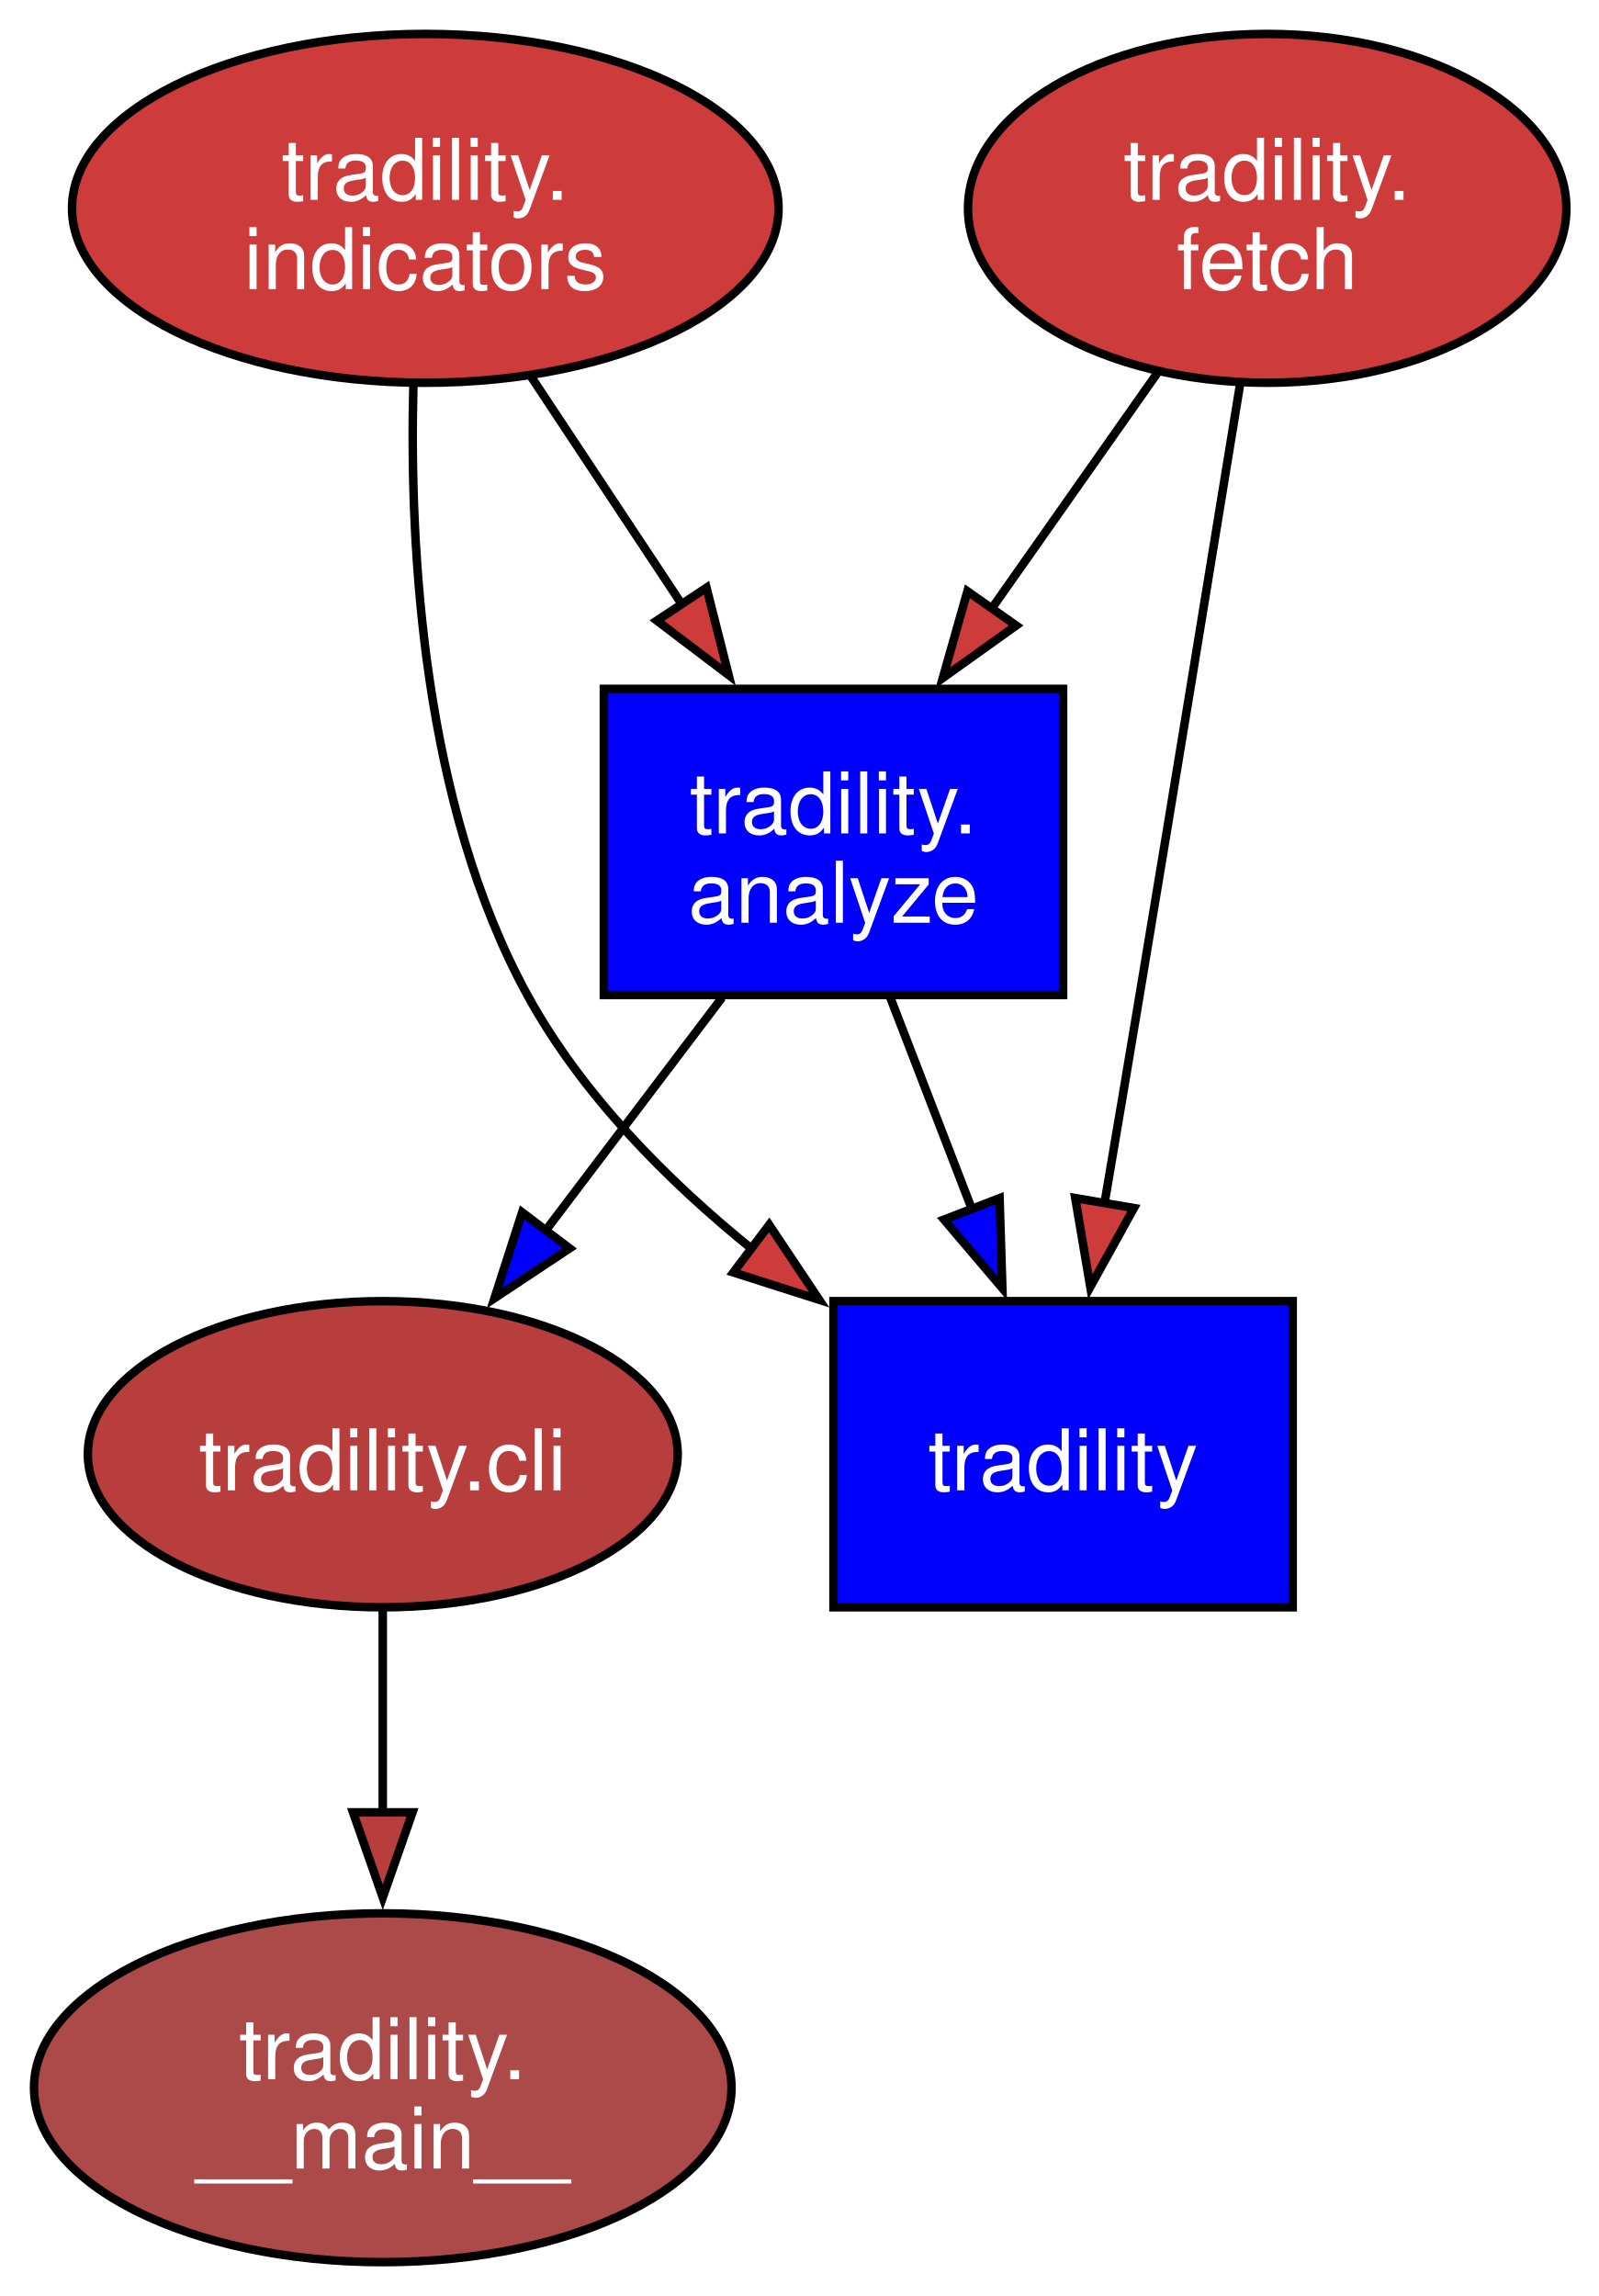
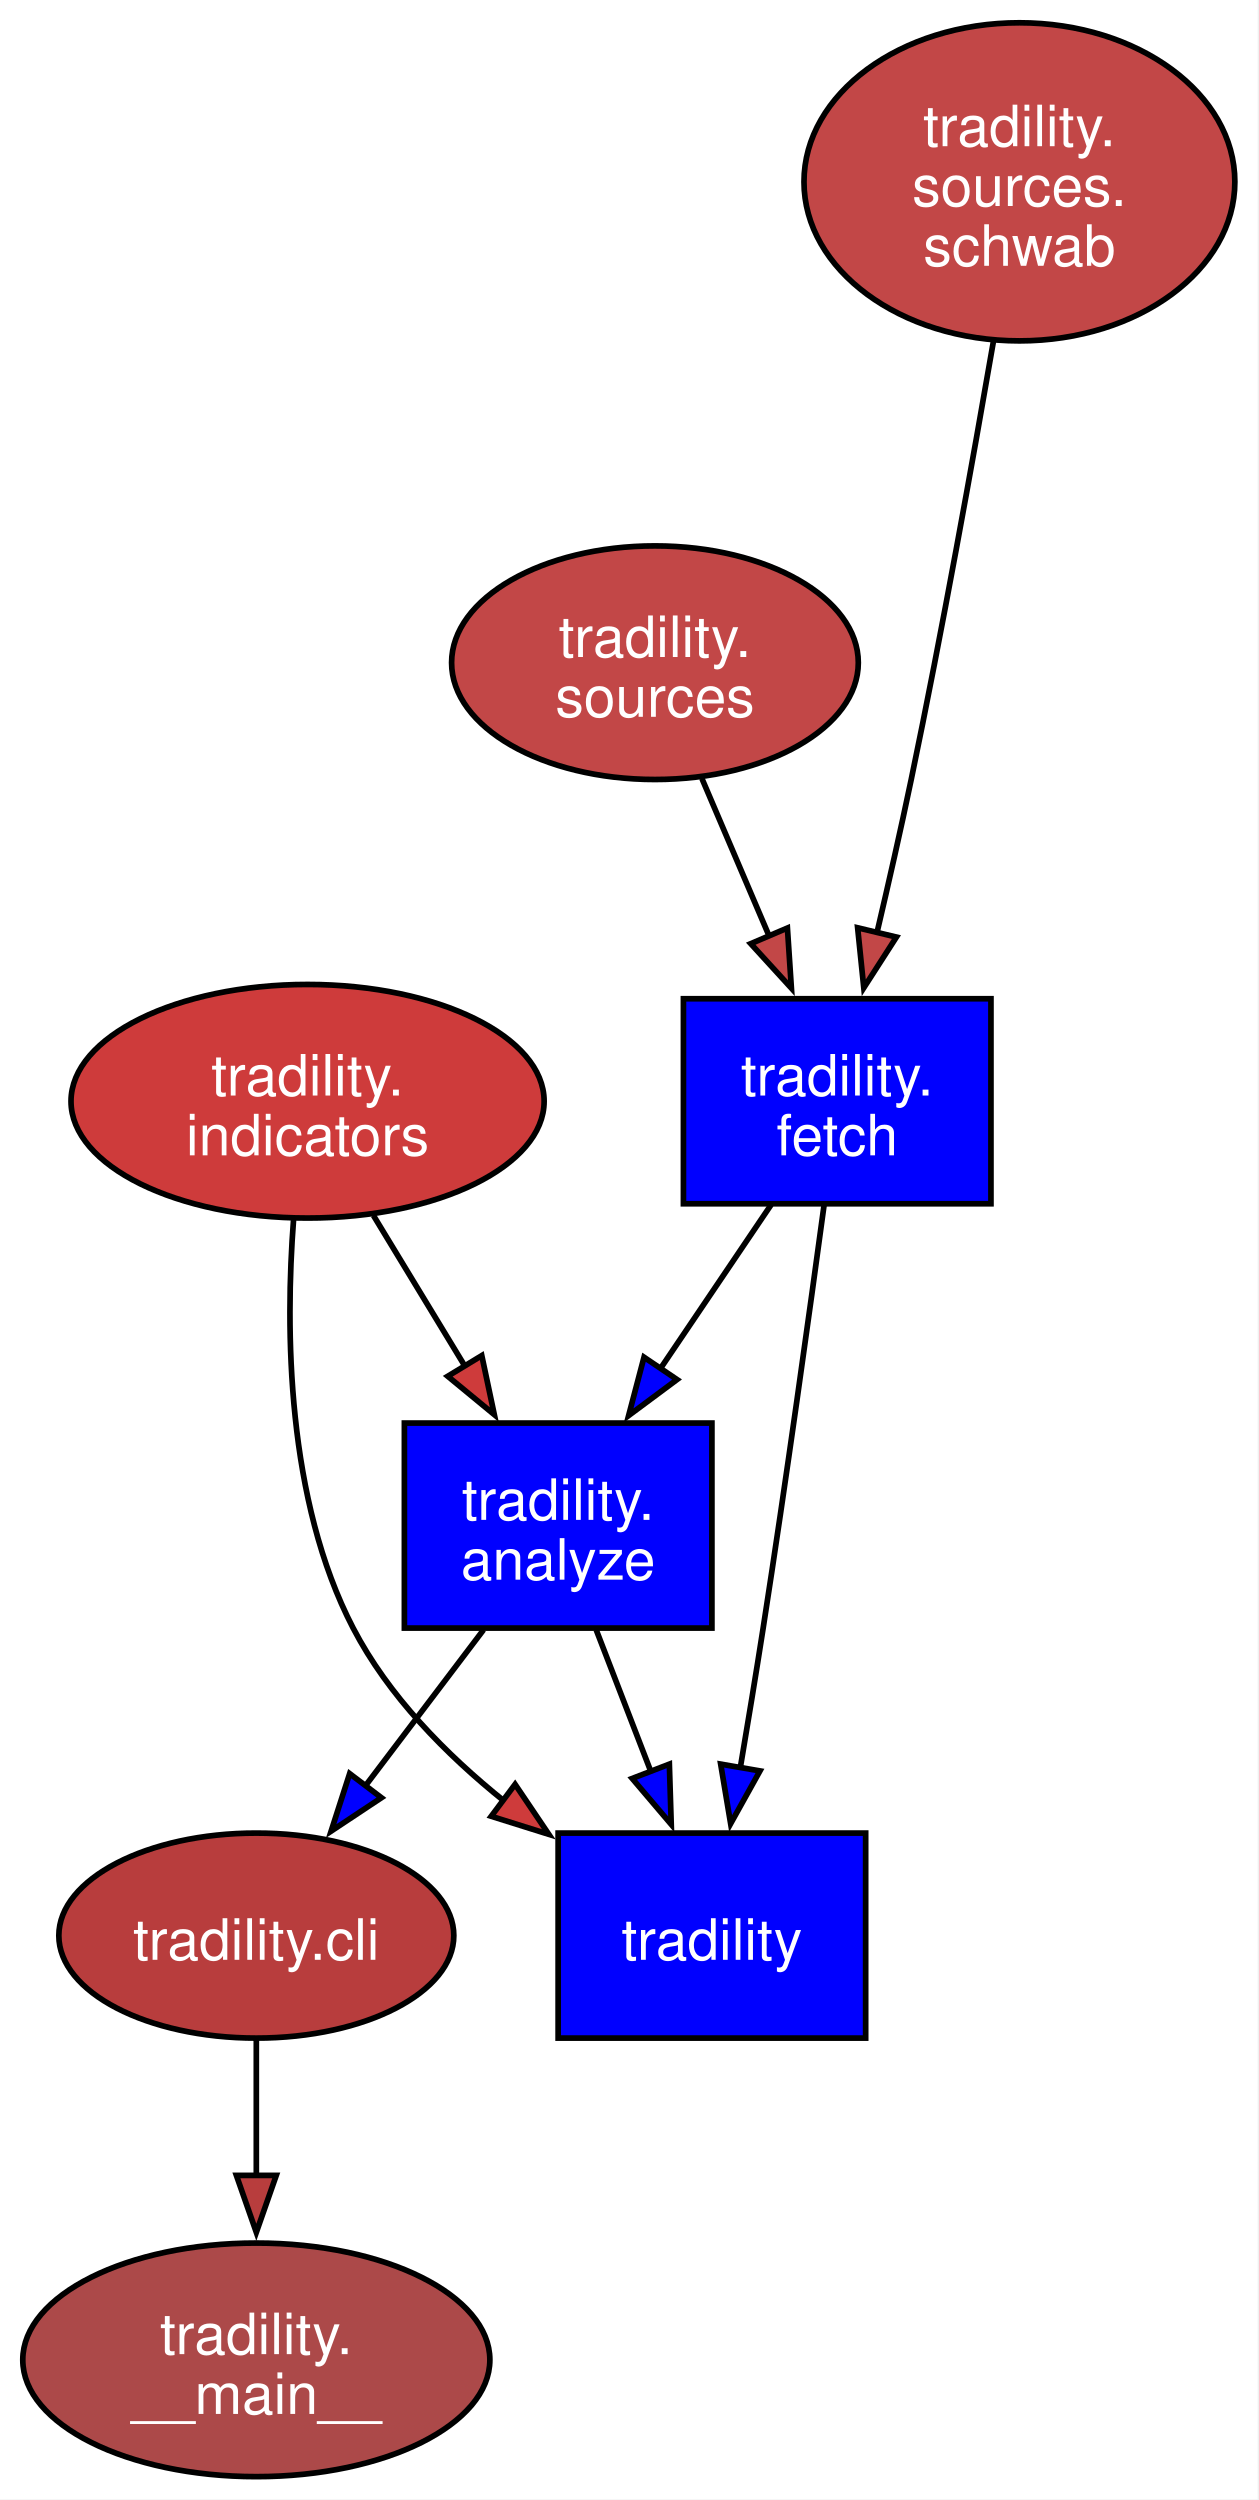
- <svg xmlns="http://www.w3.org/2000/svg" width="188pt" height="270pt" viewBox="0.00 0.00 188.00 270.00">
-   <g id="graph0" class="graph" transform="scale(1 1) rotate(0) translate(4 266.02)">
+ <svg xmlns="http://www.w3.org/2000/svg" width="221pt" height="439pt" viewBox="0.00 0.00 221.00 439.00">
+   <g id="graph0" class="graph" transform="scale(1 1) rotate(0) translate(4 434.9)">
    <style>.edge&gt;path:hover{stroke-width:8}</style>
-     <polygon fill="white" stroke="none" points="-4,4 -4,-266.02 184.19,-266.02 184.19,4 -4,4" />
+     <polygon fill="white" stroke="none" points="-4,4 -4,-434.9 216.84,-434.9 216.84,4 -4,4" />
    <g id="node1" class="node">
      <style>.edge&gt;path:hover{stroke-width:8}</style>
      <polygon fill="blue" stroke="black" points="148.01,-113.01 94.01,-113.01 94.01,-77.01 148.01,-77.01 148.01,-113.01" />
      <text xml:space="preserve" text-anchor="middle" x="121.01" y="-90.76" font-family="Helvetica,sans-Serif" font-size="10.00" fill="white">tradility</text>
    </g>
    <g id="node2" class="node">
      <style>.edge&gt;path:hover{stroke-width:8}</style>
      <ellipse fill="#ac4949" stroke="black" cx="41.01" cy="-20.51" rx="41.01" ry="20.51" />
      <text xml:space="preserve" text-anchor="middle" x="41.01" y="-21.51" font-family="Helvetica,sans-Serif" font-size="10.00" fill="#ffffff">tradility.</text>
      <text xml:space="preserve" text-anchor="middle" x="41.01" y="-11.01" font-family="Helvetica,sans-Serif" font-size="10.00" fill="#ffffff">__main__</text>
    </g>
    <g id="node3" class="node">
      <style>.edge&gt;path:hover{stroke-width:8}</style>
      <polygon fill="blue" stroke="black" points="121.01,-185.01 67.01,-185.01 67.01,-149.01 121.01,-149.01 121.01,-185.01" />
      <text xml:space="preserve" text-anchor="middle" x="94.01" y="-168.01" font-family="Helvetica,sans-Serif" font-size="10.00" fill="white">tradility.</text>
      <text xml:space="preserve" text-anchor="middle" x="94.01" y="-157.51" font-family="Helvetica,sans-Serif" font-size="10.00" fill="white">analyze</text>
    </g>
    <g id="edge1" class="edge">
      <style>.edge&gt;path:hover{stroke-width:8}</style>
      <path fill="none" stroke="black" d="M100.69,-148.71C103.6,-141.16 107.08,-132.13 110.34,-123.69" />
      <polygon fill="blue" stroke="black" points="113.54,-125.12 113.87,-114.53 107.01,-122.6 113.54,-125.12" />
    </g>
    <g id="node4" class="node">
      <style>.edge&gt;path:hover{stroke-width:8}</style>
      <ellipse fill="#b83d3d" stroke="black" cx="41.01" cy="-95.01" rx="34.68" ry="18" />
      <text xml:space="preserve" text-anchor="middle" x="41.01" y="-90.76" font-family="Helvetica,sans-Serif" font-size="10.00" fill="#ffffff">tradility.cli</text>
    </g>
    <g id="edge2" class="edge">
      <style>.edge&gt;path:hover{stroke-width:8}</style>
      <path fill="none" stroke="black" d="M80.91,-148.71C74.63,-140.42 66.99,-130.32 60.08,-121.2" />
      <polygon fill="blue" stroke="black" points="62.98,-119.22 54.15,-113.36 57.4,-123.45 62.98,-119.22" />
    </g>
    <g id="edge3" class="edge">
      <style>.edge&gt;path:hover{stroke-width:8}</style>
      <path fill="none" stroke="black" d="M41.01,-76.83C41.01,-69.6 41.01,-60.96 41.01,-52.67" />
      <polygon fill="#b83d3d" stroke="black" points="44.51,-52.9 41.01,-42.9 37.51,-52.9 44.51,-52.9" />
    </g>
    <g id="node5" class="node">
      <style>.edge&gt;path:hover{stroke-width:8}</style>
-       <ellipse fill="#ce3b3b" stroke="black" cx="145.01" cy="-241.52" rx="35.18" ry="20.51" />
-       <text xml:space="preserve" text-anchor="middle" x="145.01" y="-242.52" font-family="Helvetica,sans-Serif" font-size="10.00" fill="#ffffff">tradility.</text>
-       <text xml:space="preserve" text-anchor="middle" x="145.01" y="-232.02" font-family="Helvetica,sans-Serif" font-size="10.00" fill="#ffffff">fetch</text>
+       <polygon fill="blue" stroke="black" points="170.01,-259.52 116.01,-259.52 116.01,-223.52 170.01,-223.52 170.01,-259.52" />
+       <text xml:space="preserve" text-anchor="middle" x="143.01" y="-242.52" font-family="Helvetica,sans-Serif" font-size="10.00" fill="white">tradility.</text>
+       <text xml:space="preserve" text-anchor="middle" x="143.01" y="-232.02" font-family="Helvetica,sans-Serif" font-size="10.00" fill="white">fetch</text>
    </g>
    <g id="edge4" class="edge">
      <style>.edge&gt;path:hover{stroke-width:8}</style>
-       <path fill="none" stroke="black" d="M141.83,-220.88C138.81,-202.34 134.15,-173.78 130.01,-149.01 128.69,-141.06 127.23,-132.45 125.88,-124.52" />
-       <polygon fill="#ce3b3b" stroke="black" points="129.34,-123.96 124.21,-114.69 122.44,-125.13 129.34,-123.96" />
+       <path fill="none" stroke="black" d="M140.71,-223.3C138.21,-204.89 134.04,-174.85 130.01,-149.01 128.77,-141.05 127.34,-132.43 126,-124.5" />
+       <polygon fill="blue" stroke="black" points="129.45,-123.93 124.3,-114.67 122.55,-125.12 129.45,-123.93" />
    </g>
    <g id="edge5" class="edge">
      <style>.edge&gt;path:hover{stroke-width:8}</style>
-       <path fill="none" stroke="black" d="M132.14,-222.22C126.19,-213.75 119,-203.53 112.48,-194.26" />
-       <polygon fill="#ce3b3b" stroke="black" points="115.49,-192.46 106.87,-186.3 109.76,-196.49 115.49,-192.46" />
+       <path fill="none" stroke="black" d="M131.4,-223.34C125.6,-214.76 118.46,-204.19 111.98,-194.59" />
+       <polygon fill="blue" stroke="black" points="114.89,-192.65 106.39,-186.33 109.09,-196.57 114.89,-192.65" />
    </g>
    <g id="node6" class="node">
      <style>.edge&gt;path:hover{stroke-width:8}</style>
-       <ellipse fill="#ce3b3b" stroke="black" cx="46.01" cy="-241.52" rx="41.54" ry="20.51" />
-       <text xml:space="preserve" text-anchor="middle" x="46.01" y="-242.52" font-family="Helvetica,sans-Serif" font-size="10.00" fill="#ffffff">tradility.</text>
-       <text xml:space="preserve" text-anchor="middle" x="46.01" y="-232.02" font-family="Helvetica,sans-Serif" font-size="10.00" fill="#ffffff">indicators</text>
+       <ellipse fill="#ce3b3b" stroke="black" cx="50.01" cy="-241.52" rx="41.54" ry="20.51" />
+       <text xml:space="preserve" text-anchor="middle" x="50.01" y="-242.52" font-family="Helvetica,sans-Serif" font-size="10.00" fill="#ffffff">tradility.</text>
+       <text xml:space="preserve" text-anchor="middle" x="50.01" y="-232.02" font-family="Helvetica,sans-Serif" font-size="10.00" fill="#ffffff">indicators</text>
    </g>
    <g id="edge6" class="edge">
      <style>.edge&gt;path:hover{stroke-width:8}</style>
-       <path fill="none" stroke="black" d="M44.61,-220.69C44.11,-201.25 45.78,-171.36 58.01,-149.01 64.38,-137.38 74.41,-127.21 84.62,-118.98" />
-       <polygon fill="#ce3b3b" stroke="black" points="86.45,-121.98 92.33,-113.17 82.24,-116.39 86.45,-121.98" />
+       <path fill="none" stroke="black" d="M47.55,-220.75C46.07,-201.36 46.32,-171.51 58.01,-149.01 64.18,-137.14 74.26,-126.87 84.56,-118.61" />
+       <polygon fill="#ce3b3b" stroke="black" points="86.45,-121.57 92.37,-112.79 82.26,-115.96 86.45,-121.57" />
    </g>
    <g id="edge7" class="edge">
      <style>.edge&gt;path:hover{stroke-width:8}</style>
-       <path fill="none" stroke="black" d="M58.37,-221.85C63.84,-213.59 70.37,-203.72 76.34,-194.71" />
-       <polygon fill="#ce3b3b" stroke="black" points="79.08,-196.91 81.68,-186.64 73.24,-193.04 79.08,-196.91" />
+       <path fill="none" stroke="black" d="M61.57,-221.47C66.48,-213.39 72.28,-203.82 77.62,-195.03" />
+       <polygon fill="#ce3b3b" stroke="black" points="80.6,-196.86 82.8,-186.49 74.62,-193.23 80.6,-196.86" />
+     </g>
+     <g id="node7" class="node">
+       <style>.edge&gt;path:hover{stroke-width:8}</style>
+       <ellipse fill="#c24747" stroke="black" cx="111.01" cy="-318.53" rx="35.71" ry="20.51" />
+       <text xml:space="preserve" text-anchor="middle" x="111.01" y="-319.53" font-family="Helvetica,sans-Serif" font-size="10.00" fill="#ffffff">tradility.</text>
+       <text xml:space="preserve" text-anchor="middle" x="111.01" y="-309.03" font-family="Helvetica,sans-Serif" font-size="10.00" fill="#ffffff">sources</text>
+     </g>
+     <g id="edge8" class="edge">
+       <style>.edge&gt;path:hover{stroke-width:8}</style>
+       <path fill="none" stroke="black" d="M119.25,-298.21C122.87,-289.73 127.19,-279.6 131.15,-270.32" />
+       <polygon fill="#c24747" stroke="black" points="134.27,-271.94 134.97,-261.37 127.83,-269.19 134.27,-271.94" />
+     </g>
+     <g id="node8" class="node">
+       <style>.edge&gt;path:hover{stroke-width:8}</style>
+       <ellipse fill="#c24747" stroke="black" cx="175.01" cy="-402.97" rx="37.83" ry="27.93" />
+       <text xml:space="preserve" text-anchor="middle" x="175.01" y="-409.22" font-family="Helvetica,sans-Serif" font-size="10.00" fill="#ffffff">tradility.</text>
+       <text xml:space="preserve" text-anchor="middle" x="175.01" y="-398.72" font-family="Helvetica,sans-Serif" font-size="10.00" fill="#ffffff">sources.</text>
+       <text xml:space="preserve" text-anchor="middle" x="175.01" y="-388.22" font-family="Helvetica,sans-Serif" font-size="10.00" fill="#ffffff">schwab</text>
+     </g>
+     <g id="edge9" class="edge">
+       <style>.edge&gt;path:hover{stroke-width:8}</style>
+       <path fill="none" stroke="black" d="M170.45,-374.98C166.81,-353.95 161.44,-324.06 156.01,-298.02 154.18,-289.23 152.01,-279.7 149.98,-271.05" />
+       <polygon fill="#c24747" stroke="black" points="153.41,-270.35 147.68,-261.44 146.6,-271.98 153.41,-270.35" />
    </g>
  </g>
</svg>
